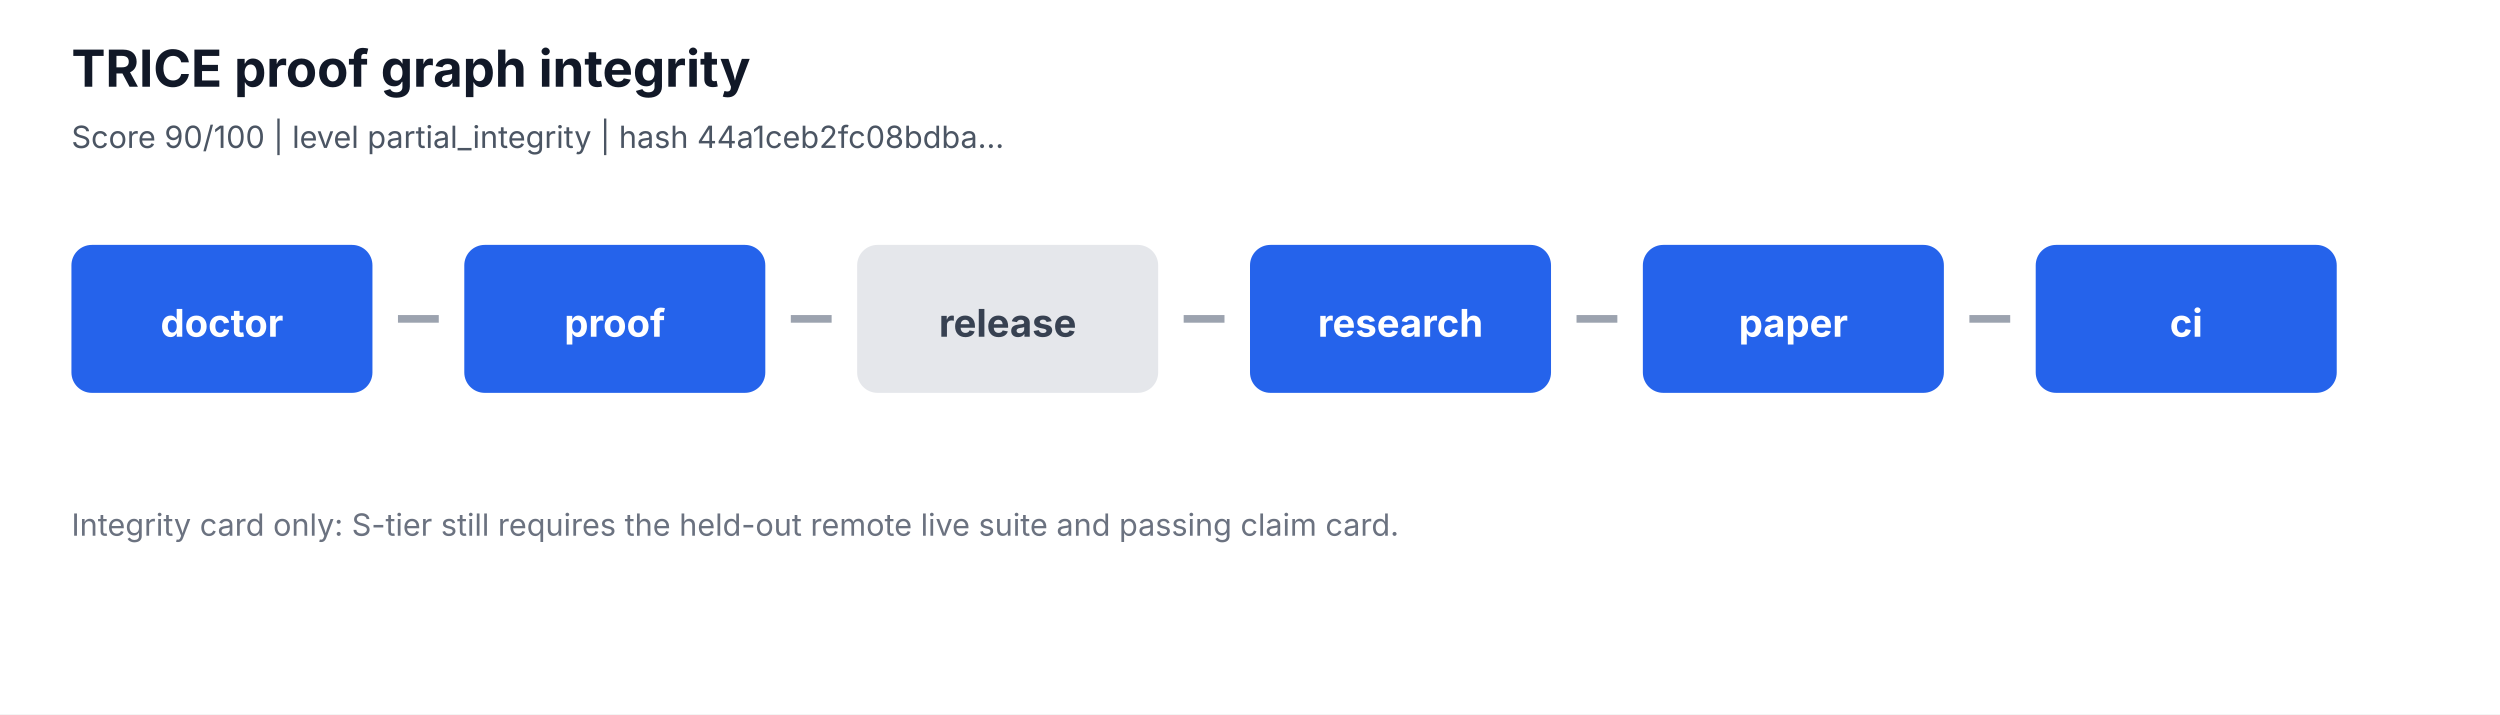
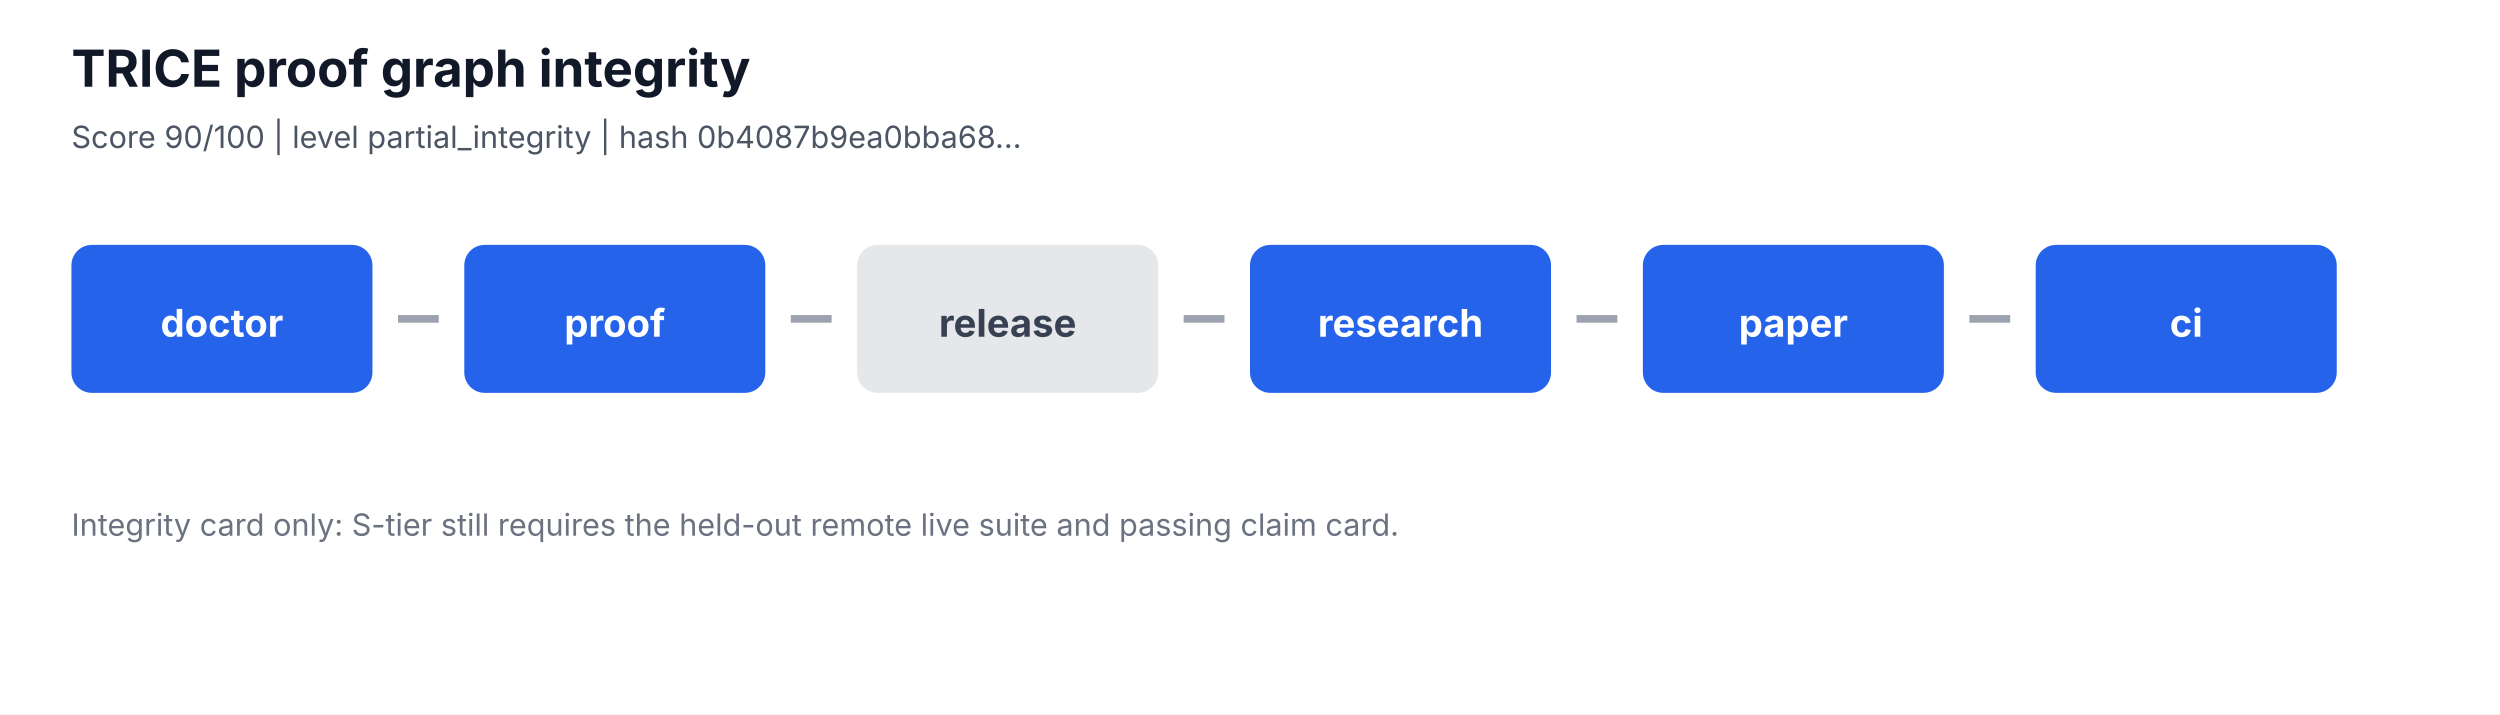
<svg xmlns="http://www.w3.org/2000/svg" width="980" height="280" viewBox="0 0 980 280">
  <rect width="100%" height="100%" fill="#ffffff" />
  <text x="28" y="34" font-family="Inter,Segoe UI,Arial" font-size="20" font-weight="700" fill="#111827">TRICE proof graph integrity</text>
-   <text x="28" y="58" font-family="Inter,Segoe UI,Arial" font-size="12" fill="#4b5563">Score 90/100 | level partial_integrity | hash 44a1ceb2fc08bdba...</text>
+   <text x="28" y="58" font-family="Inter,Segoe UI,Arial" font-size="12" fill="#4b5563">Score 90/100 | level partial_integrity | hash 0b4087b9ea0bba68...</text>
  <rect x="28" y="96" width="118" height="58" rx="8" fill="#2563eb" />
  <text x="87" y="132" text-anchor="middle" font-family="Inter,Segoe UI,Arial" font-size="15" font-weight="700" fill="#ffffff">doctor</text>
  <line x1="156" y1="125" x2="172" y2="125" stroke="#9ca3af" stroke-width="3" />
  <rect x="182" y="96" width="118" height="58" rx="8" fill="#2563eb" />
  <text x="241" y="132" text-anchor="middle" font-family="Inter,Segoe UI,Arial" font-size="15" font-weight="700" fill="#ffffff">proof</text>
  <line x1="310" y1="125" x2="326" y2="125" stroke="#9ca3af" stroke-width="3" />
  <rect x="336" y="96" width="118" height="58" rx="8" fill="#e5e7eb" />
  <text x="395" y="132" text-anchor="middle" font-family="Inter,Segoe UI,Arial" font-size="15" font-weight="700" fill="#374151">release</text>
  <line x1="464" y1="125" x2="480" y2="125" stroke="#9ca3af" stroke-width="3" />
  <rect x="490" y="96" width="118" height="58" rx="8" fill="#2563eb" />
  <text x="549" y="132" text-anchor="middle" font-family="Inter,Segoe UI,Arial" font-size="15" font-weight="700" fill="#ffffff">research</text>
  <line x1="618" y1="125" x2="634" y2="125" stroke="#9ca3af" stroke-width="3" />
  <rect x="644" y="96" width="118" height="58" rx="8" fill="#2563eb" />
  <text x="703" y="132" text-anchor="middle" font-family="Inter,Segoe UI,Arial" font-size="15" font-weight="700" fill="#ffffff">paper</text>
  <line x1="772" y1="125" x2="788" y2="125" stroke="#9ca3af" stroke-width="3" />
  <rect x="798" y="96" width="118" height="58" rx="8" fill="#2563eb" />
  <text x="857" y="132" text-anchor="middle" font-family="Inter,Segoe UI,Arial" font-size="15" font-weight="700" fill="#ffffff">ci</text>
  <text x="28" y="210" font-family="Inter,Segoe UI,Arial" font-size="12" fill="#6b7280">Integrity card only: S-tier still requires the held-out remote live suite and passing claim card.</text>
</svg>
